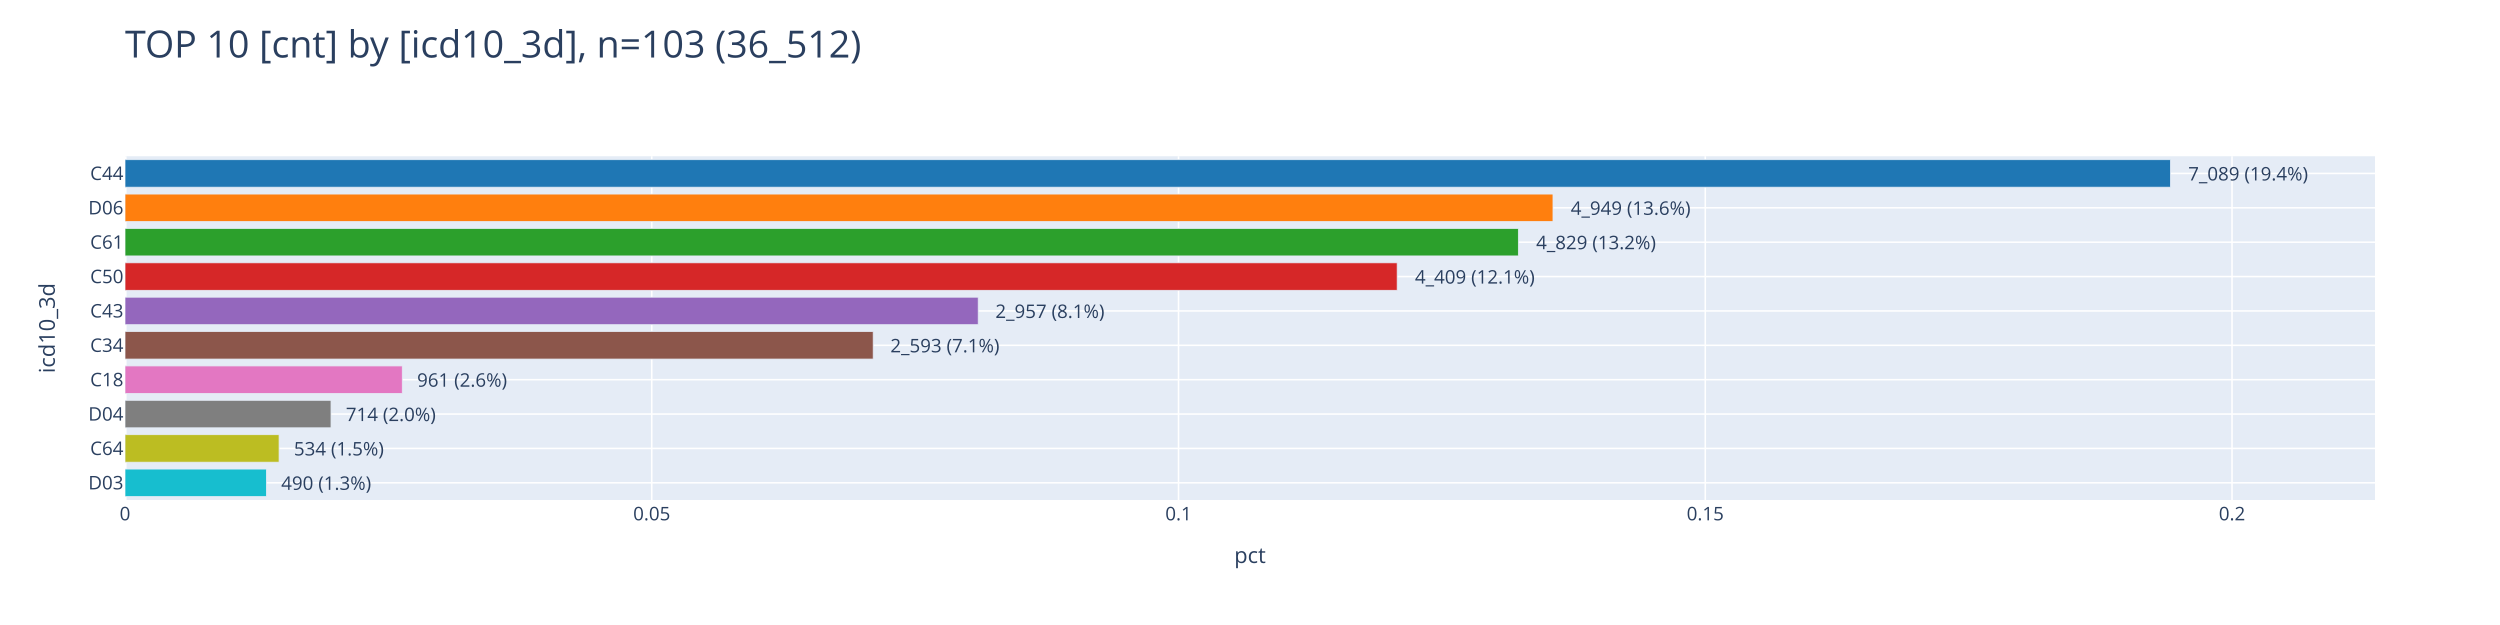
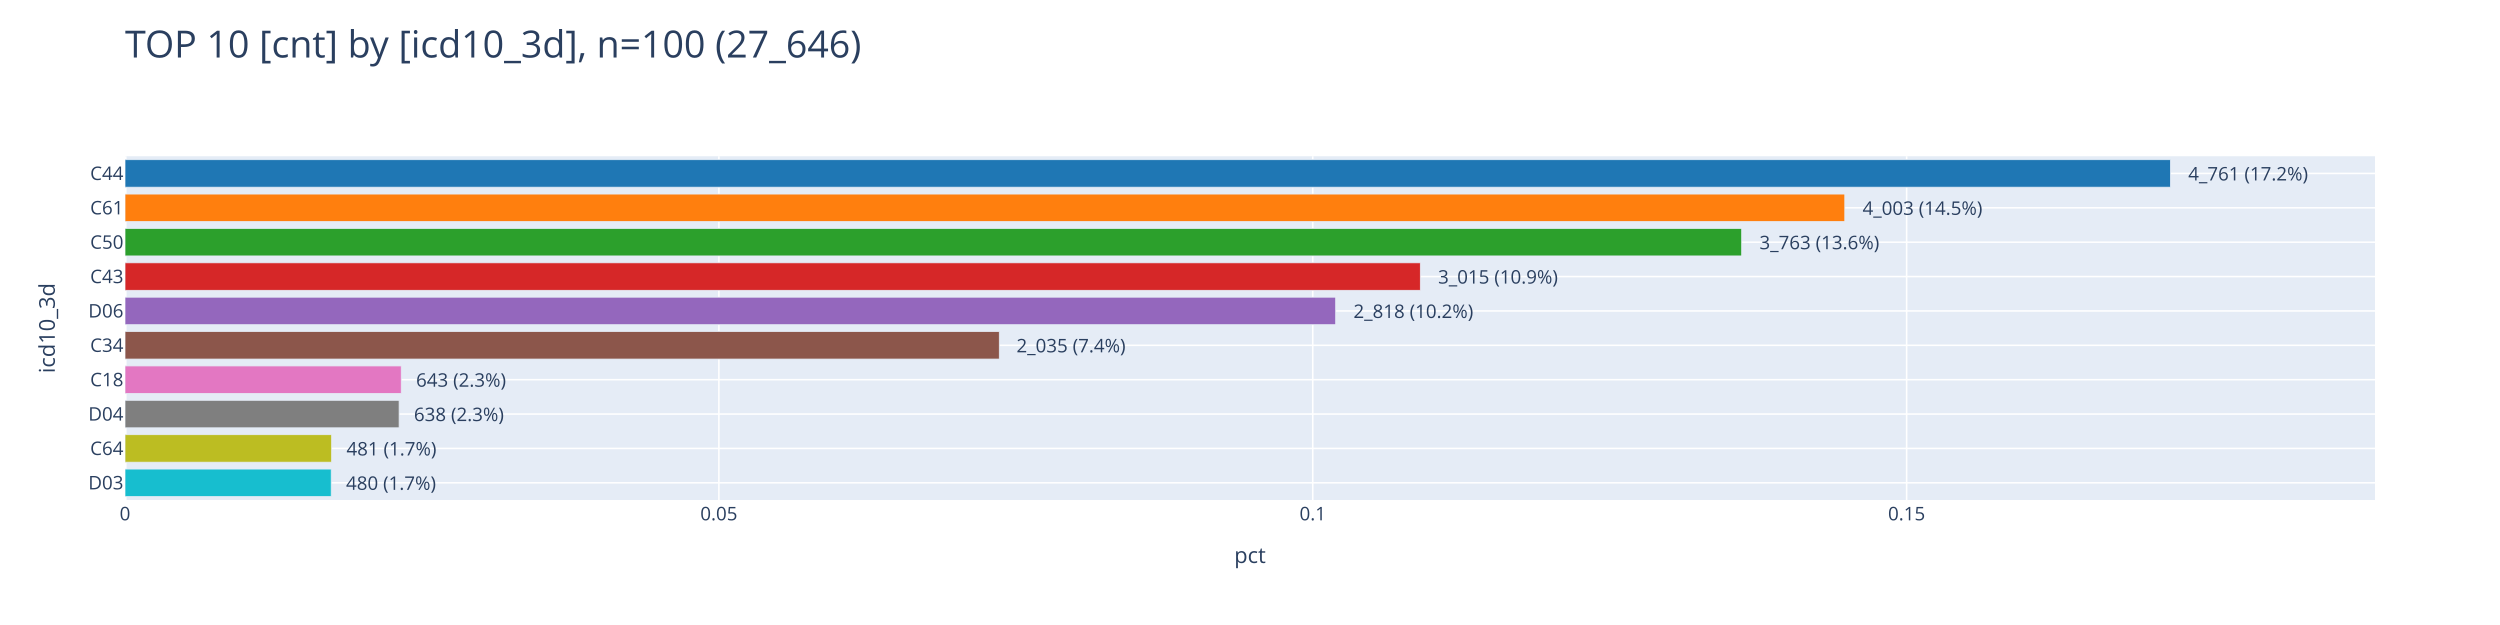
<svg xmlns="http://www.w3.org/2000/svg" class="main-svg" width="1600" height="400" style="" viewBox="0 0 1600 400">
  <rect x="0" y="0" width="1600" height="400" style="fill: rgb(255, 255, 255); fill-opacity: 1;" />
-   <defs id="defs-6646c5">
+   <defs id="defs-3e044f">
    <g class="clips">
-       <clipPath id="clip6646c5xyplot" class="plotclip">
+       <clipPath id="clip3e044fxyplot" class="plotclip">
        <rect width="1440" height="220" />
      </clipPath>
-       <clipPath class="axesclip" id="clip6646c5x">
+       <clipPath class="axesclip" id="clip3e044fx">
        <rect x="80" y="0" width="1440" height="400" />
      </clipPath>
-       <clipPath class="axesclip" id="clip6646c5y">
+       <clipPath class="axesclip" id="clip3e044fy">
        <rect x="0" y="100" width="1600" height="220" />
      </clipPath>
-       <clipPath class="axesclip" id="clip6646c5xy">
+       <clipPath class="axesclip" id="clip3e044fxy">
        <rect x="80" y="100" width="1440" height="220" />
      </clipPath>
    </g>
    <g class="gradients" />
    <g class="patterns" />
  </defs>
  <g class="bglayer">
    <rect class="bg" x="80" y="100" width="1440" height="220" style="fill: rgb(229, 236, 246); fill-opacity: 1; stroke-width: 0;" />
  </g>
  <g class="layer-below">
    <g class="imagelayer" />
    <g class="shapelayer" />
  </g>
  <g class="cartesianlayer">
    <g class="subplot xy">
      <g class="layer-subplot">
        <g class="shapelayer" />
        <g class="imagelayer" />
      </g>
      <g class="minor-gridlayer">
        <g class="x" />
        <g class="y" />
      </g>
      <g class="gridlayer">
        <g class="x">
-           <path class="xgrid crisp" transform="translate(417.12,0)" d="M0,100v220" style="stroke: rgb(255, 255, 255); stroke-opacity: 1; stroke-width: 1px;" />
-           <path class="xgrid crisp" transform="translate(754.25,0)" d="M0,100v220" style="stroke: rgb(255, 255, 255); stroke-opacity: 1; stroke-width: 1px;" />
-           <path class="xgrid crisp" transform="translate(1091.37,0)" d="M0,100v220" style="stroke: rgb(255, 255, 255); stroke-opacity: 1; stroke-width: 1px;" />
-           <path class="xgrid crisp" transform="translate(1428.5,0)" d="M0,100v220" style="stroke: rgb(255, 255, 255); stroke-opacity: 1; stroke-width: 1px;" />
+           <path class="xgrid crisp" transform="translate(460.08,0)" d="M0,100v220" style="stroke: rgb(255, 255, 255); stroke-opacity: 1; stroke-width: 1px;" />
+           <path class="xgrid crisp" transform="translate(840.16,0)" d="M0,100v220" style="stroke: rgb(255, 255, 255); stroke-opacity: 1; stroke-width: 1px;" />
+           <path class="xgrid crisp" transform="translate(1220.24,0)" d="M0,100v220" style="stroke: rgb(255, 255, 255); stroke-opacity: 1; stroke-width: 1px;" />
        </g>
        <g class="y">
          <path class="ygrid crisp" transform="translate(0,309)" d="M80,0h1440" style="stroke: rgb(255, 255, 255); stroke-opacity: 1; stroke-width: 1px;" />
          <path class="ygrid crisp" transform="translate(0,287)" d="M80,0h1440" style="stroke: rgb(255, 255, 255); stroke-opacity: 1; stroke-width: 1px;" />
          <path class="ygrid crisp" transform="translate(0,265)" d="M80,0h1440" style="stroke: rgb(255, 255, 255); stroke-opacity: 1; stroke-width: 1px;" />
          <path class="ygrid crisp" transform="translate(0,243)" d="M80,0h1440" style="stroke: rgb(255, 255, 255); stroke-opacity: 1; stroke-width: 1px;" />
          <path class="ygrid crisp" transform="translate(0,221)" d="M80,0h1440" style="stroke: rgb(255, 255, 255); stroke-opacity: 1; stroke-width: 1px;" />
          <path class="ygrid crisp" transform="translate(0,199)" d="M80,0h1440" style="stroke: rgb(255, 255, 255); stroke-opacity: 1; stroke-width: 1px;" />
          <path class="ygrid crisp" transform="translate(0,177)" d="M80,0h1440" style="stroke: rgb(255, 255, 255); stroke-opacity: 1; stroke-width: 1px;" />
          <path class="ygrid crisp" transform="translate(0,155)" d="M80,0h1440" style="stroke: rgb(255, 255, 255); stroke-opacity: 1; stroke-width: 1px;" />
          <path class="ygrid crisp" transform="translate(0,133)" d="M80,0h1440" style="stroke: rgb(255, 255, 255); stroke-opacity: 1; stroke-width: 1px;" />
          <path class="ygrid crisp" transform="translate(0,111)" d="M80,0h1440" style="stroke: rgb(255, 255, 255); stroke-opacity: 1; stroke-width: 1px;" />
        </g>
      </g>
      <g class="zerolinelayer">
        <path class="xzl zl crisp" transform="translate(80,0)" d="M0,100v220" style="stroke: rgb(255, 255, 255); stroke-opacity: 1; stroke-width: 2px;" />
      </g>
      <g class="layer-between">
        <g class="shapelayer" />
        <g class="imagelayer" />
      </g>
      <path class="xlines-below" />
      <path class="ylines-below" />
      <g class="overlines-below" />
      <g class="xaxislayer-below" />
      <g class="yaxislayer-below" />
      <g class="overaxes-below" />
      <g class="overplot">
-         <g class="xy" transform="translate(80,100)" clip-path="url(#clip6646c5xyplot)">
+         <g class="xy" transform="translate(80,100)" clip-path="url(#clip3e044fxyplot)">
          <g class="barlayer mlayer">
            <g class="trace bars" style="opacity: 1;">
              <g class="points">
                <g class="point">
                  <path d="M0,19.8V2.2H1309.09V19.8Z" style="vector-effect: none; opacity: 1; stroke-width: 0.5px; fill: rgb(31, 119, 180); fill-opacity: 1; stroke: rgb(229, 236, 246); stroke-opacity: 1;" />
-                   <text class="bartext bartext-outside" text-anchor="middle" data-notex="1" x="0" y="0" style="font-family: 'Open Sans', verdana, arial, sans-serif; font-size: 12px; fill: rgb(42, 63, 95); fill-opacity: 1; white-space: pre;" transform="translate(1358.809,15.5)">7_089 (19.4%)</text>
-                 </g>
-               </g>
-             </g>
-             <g class="trace bars" style="opacity: 1;">
-               <g class="points">
-                 <g class="point">
-                   <path d="M0,41.8V24.2H913.91V41.8Z" style="vector-effect: none; opacity: 1; stroke-width: 0.5px; fill: rgb(255, 127, 14); fill-opacity: 1; stroke: rgb(229, 236, 246); stroke-opacity: 1;" />
-                   <text class="bartext bartext-outside" text-anchor="middle" data-notex="1" x="0" y="0" style="font-family: 'Open Sans', verdana, arial, sans-serif; font-size: 12px; fill: rgb(42, 63, 95); fill-opacity: 1; white-space: pre;" transform="translate(963.6287,37.5)">4_949 (13.6%)</text>
-                 </g>
-               </g>
-             </g>
-             <g class="trace bars" style="opacity: 1;">
-               <g class="points">
-                 <g class="point">
-                   <path d="M0,63.8V46.2H891.75V63.8Z" style="vector-effect: none; opacity: 1; stroke-width: 0.5px; fill: rgb(44, 160, 44); fill-opacity: 1; stroke: rgb(229, 236, 246); stroke-opacity: 1;" />
-                   <text class="bartext bartext-outside" text-anchor="middle" data-notex="1" x="0" y="0" style="font-family: 'Open Sans', verdana, arial, sans-serif; font-size: 12px; fill: rgb(42, 63, 95); fill-opacity: 1; white-space: pre;" transform="translate(941.4688,59.5)">4_829 (13.2%)</text>
-                 </g>
-               </g>
-             </g>
-             <g class="trace bars" style="opacity: 1;">
-               <g class="points">
-                 <g class="point">
-                   <path d="M0,85.8V68.2H814.19V85.8Z" style="vector-effect: none; opacity: 1; stroke-width: 0.5px; fill: rgb(214, 39, 40); fill-opacity: 1; stroke: rgb(229, 236, 246); stroke-opacity: 1;" />
-                   <text class="bartext bartext-outside" text-anchor="middle" data-notex="1" x="0" y="0" style="font-family: 'Open Sans', verdana, arial, sans-serif; font-size: 12px; fill: rgb(42, 63, 95); fill-opacity: 1; white-space: pre;" transform="translate(863.9088,81.5)">4_409 (12.1%)</text>
-                 </g>
-               </g>
-             </g>
-             <g class="trace bars" style="opacity: 1;">
-               <g class="points">
-                 <g class="point">
-                   <path d="M0,107.8V90.2H546.05V107.8Z" style="vector-effect: none; opacity: 1; stroke-width: 0.5px; fill: rgb(148, 103, 189); fill-opacity: 1; stroke: rgb(229, 236, 246); stroke-opacity: 1;" />
-                   <text class="bartext bartext-outside" text-anchor="middle" data-notex="1" x="0" y="0" style="font-family: 'Open Sans', verdana, arial, sans-serif; font-size: 12px; fill: rgb(42, 63, 95); fill-opacity: 1; white-space: pre;" transform="translate(591.9562,103.5)">2_957 (8.1%)</text>
-                 </g>
-               </g>
-             </g>
-             <g class="trace bars" style="opacity: 1;">
-               <g class="points">
-                 <g class="point">
-                   <path d="M0,129.8V112.2H478.84V129.8Z" style="vector-effect: none; opacity: 1; stroke-width: 0.5px; fill: rgb(140, 86, 75); fill-opacity: 1; stroke: rgb(229, 236, 246); stroke-opacity: 1;" />
-                   <text class="bartext bartext-outside" text-anchor="middle" data-notex="1" x="0" y="0" style="font-family: 'Open Sans', verdana, arial, sans-serif; font-size: 12px; fill: rgb(42, 63, 95); fill-opacity: 1; white-space: pre;" transform="translate(524.7462,125.5)">2_593 (7.1%)</text>
-                 </g>
-               </g>
-             </g>
-             <g class="trace bars" style="opacity: 1;">
-               <g class="points">
-                 <g class="point">
-                   <path d="M0,151.8V134.2H177.46V151.8Z" style="vector-effect: none; opacity: 1; stroke-width: 0.5px; fill: rgb(227, 119, 194); fill-opacity: 1; stroke: rgb(229, 236, 246); stroke-opacity: 1;" />
-                   <text class="bartext bartext-outside" text-anchor="middle" data-notex="1" x="0" y="0" style="font-family: 'Open Sans', verdana, arial, sans-serif; font-size: 12px; fill: rgb(42, 63, 95); fill-opacity: 1; white-space: pre;" transform="translate(215.7334,147.5)">961 (2.6%)</text>
-                 </g>
-               </g>
-             </g>
-             <g class="trace bars" style="opacity: 1;">
-               <g class="points">
-                 <g class="point">
-                   <path d="M0,173.8V156.2H131.85V173.8Z" style="vector-effect: none; opacity: 1; stroke-width: 0.5px; fill: rgb(127, 127, 127); fill-opacity: 1; stroke: rgb(229, 236, 246); stroke-opacity: 1;" />
-                   <text class="bartext bartext-outside" text-anchor="middle" data-notex="1" x="0" y="0" style="font-family: 'Open Sans', verdana, arial, sans-serif; font-size: 12px; fill: rgb(42, 63, 95); fill-opacity: 1; white-space: pre;" transform="translate(170.1234,169.5)">714 (2.0%)</text>
-                 </g>
-               </g>
-             </g>
-             <g class="trace bars" style="opacity: 1;">
-               <g class="points">
-                 <g class="point">
-                   <path d="M0,195.8V178.2H98.61V195.8Z" style="vector-effect: none; opacity: 1; stroke-width: 0.5px; fill: rgb(188, 189, 34); fill-opacity: 1; stroke: rgb(229, 236, 246); stroke-opacity: 1;" />
-                   <text class="bartext bartext-outside" text-anchor="middle" data-notex="1" x="0" y="0" style="font-family: 'Open Sans', verdana, arial, sans-serif; font-size: 12px; fill: rgb(42, 63, 95); fill-opacity: 1; white-space: pre;" transform="translate(136.8834,191.5)">534 (1.5%)</text>
-                 </g>
-               </g>
-             </g>
-             <g class="trace bars" style="opacity: 1;">
-               <g class="points">
-                 <g class="point">
-                   <path d="M0,217.8V200.2H90.49V217.8Z" style="vector-effect: none; opacity: 1; stroke-width: 0.5px; fill: rgb(23, 190, 207); fill-opacity: 1; stroke: rgb(229, 236, 246); stroke-opacity: 1;" />
-                   <text class="bartext bartext-outside" text-anchor="middle" data-notex="1" x="0" y="0" style="font-family: 'Open Sans', verdana, arial, sans-serif; font-size: 12px; fill: rgb(42, 63, 95); fill-opacity: 1; white-space: pre;" transform="translate(128.7634,213.5)">490 (1.3%)</text>
+                   <text class="bartext bartext-outside" text-anchor="middle" data-notex="1" x="0" y="0" style="font-family: 'Open Sans', verdana, arial, sans-serif; font-size: 12px; fill: rgb(42, 63, 95); fill-opacity: 1; white-space: pre;" transform="translate(1358.809,15.5)">4_761 (17.2%)</text>
+                 </g>
+               </g>
+             </g>
+             <g class="trace bars" style="opacity: 1;">
+               <g class="points">
+                 <g class="point">
+                   <path d="M0,41.8V24.2H1100.67V41.8Z" style="vector-effect: none; opacity: 1; stroke-width: 0.5px; fill: rgb(255, 127, 14); fill-opacity: 1; stroke: rgb(229, 236, 246); stroke-opacity: 1;" />
+                   <text class="bartext bartext-outside" text-anchor="middle" data-notex="1" x="0" y="0" style="font-family: 'Open Sans', verdana, arial, sans-serif; font-size: 12px; fill: rgb(42, 63, 95); fill-opacity: 1; white-space: pre;" transform="translate(1150.389,37.5)">4_003 (14.5%)</text>
+                 </g>
+               </g>
+             </g>
+             <g class="trace bars" style="opacity: 1;">
+               <g class="points">
+                 <g class="point">
+                   <path d="M0,63.8V46.2H1034.68V63.8Z" style="vector-effect: none; opacity: 1; stroke-width: 0.5px; fill: rgb(44, 160, 44); fill-opacity: 1; stroke: rgb(229, 236, 246); stroke-opacity: 1;" />
+                   <text class="bartext bartext-outside" text-anchor="middle" data-notex="1" x="0" y="0" style="font-family: 'Open Sans', verdana, arial, sans-serif; font-size: 12px; fill: rgb(42, 63, 95); fill-opacity: 1; white-space: pre;" transform="translate(1084.399,59.5)">3_763 (13.6%)</text>
+                 </g>
+               </g>
+             </g>
+             <g class="trace bars" style="opacity: 1;">
+               <g class="points">
+                 <g class="point">
+                   <path d="M0,85.8V68.2H829.01V85.8Z" style="vector-effect: none; opacity: 1; stroke-width: 0.5px; fill: rgb(214, 39, 40); fill-opacity: 1; stroke: rgb(229, 236, 246); stroke-opacity: 1;" />
+                   <text class="bartext bartext-outside" text-anchor="middle" data-notex="1" x="0" y="0" style="font-family: 'Open Sans', verdana, arial, sans-serif; font-size: 12px; fill: rgb(42, 63, 95); fill-opacity: 1; white-space: pre;" transform="translate(878.7287,81.5)">3_015 (10.9%)</text>
+                 </g>
+               </g>
+             </g>
+             <g class="trace bars" style="opacity: 1;">
+               <g class="points">
+                 <g class="point">
+                   <path d="M0,107.8V90.2H774.84V107.8Z" style="vector-effect: none; opacity: 1; stroke-width: 0.5px; fill: rgb(148, 103, 189); fill-opacity: 1; stroke: rgb(229, 236, 246); stroke-opacity: 1;" />
+                   <text class="bartext bartext-outside" text-anchor="middle" data-notex="1" x="0" y="0" style="font-family: 'Open Sans', verdana, arial, sans-serif; font-size: 12px; fill: rgb(42, 63, 95); fill-opacity: 1; white-space: pre;" transform="translate(824.5588,103.5)">2_818 (10.2%)</text>
+                 </g>
+               </g>
+             </g>
+             <g class="trace bars" style="opacity: 1;">
+               <g class="points">
+                 <g class="point">
+                   <path d="M0,129.8V112.2H559.55V129.8Z" style="vector-effect: none; opacity: 1; stroke-width: 0.5px; fill: rgb(140, 86, 75); fill-opacity: 1; stroke: rgb(229, 236, 246); stroke-opacity: 1;" />
+                   <text class="bartext bartext-outside" text-anchor="middle" data-notex="1" x="0" y="0" style="font-family: 'Open Sans', verdana, arial, sans-serif; font-size: 12px; fill: rgb(42, 63, 95); fill-opacity: 1; white-space: pre;" transform="translate(605.4562,125.5)">2_035 (7.4%)</text>
+                 </g>
+               </g>
+             </g>
+             <g class="trace bars" style="opacity: 1;">
+               <g class="points">
+                 <g class="point">
+                   <path d="M0,151.8V134.2H176.8V151.8Z" style="vector-effect: none; opacity: 1; stroke-width: 0.5px; fill: rgb(227, 119, 194); fill-opacity: 1; stroke: rgb(229, 236, 246); stroke-opacity: 1;" />
+                   <text class="bartext bartext-outside" text-anchor="middle" data-notex="1" x="0" y="0" style="font-family: 'Open Sans', verdana, arial, sans-serif; font-size: 12px; fill: rgb(42, 63, 95); fill-opacity: 1; white-space: pre;" transform="translate(215.0734,147.5)">643 (2.3%)</text>
+                 </g>
+               </g>
+             </g>
+             <g class="trace bars" style="opacity: 1;">
+               <g class="points">
+                 <g class="point">
+                   <path d="M0,173.8V156.2H175.43V173.8Z" style="vector-effect: none; opacity: 1; stroke-width: 0.5px; fill: rgb(127, 127, 127); fill-opacity: 1; stroke: rgb(229, 236, 246); stroke-opacity: 1;" />
+                   <text class="bartext bartext-outside" text-anchor="middle" data-notex="1" x="0" y="0" style="font-family: 'Open Sans', verdana, arial, sans-serif; font-size: 12px; fill: rgb(42, 63, 95); fill-opacity: 1; white-space: pre;" transform="translate(213.7034,169.5)">638 (2.3%)</text>
+                 </g>
+               </g>
+             </g>
+             <g class="trace bars" style="opacity: 1;">
+               <g class="points">
+                 <g class="point">
+                   <path d="M0,195.8V178.2H132.26V195.8Z" style="vector-effect: none; opacity: 1; stroke-width: 0.5px; fill: rgb(188, 189, 34); fill-opacity: 1; stroke: rgb(229, 236, 246); stroke-opacity: 1;" />
+                   <text class="bartext bartext-outside" text-anchor="middle" data-notex="1" x="0" y="0" style="font-family: 'Open Sans', verdana, arial, sans-serif; font-size: 12px; fill: rgb(42, 63, 95); fill-opacity: 1; white-space: pre;" transform="translate(170.5334,191.5)">481 (1.7%)</text>
+                 </g>
+               </g>
+             </g>
+             <g class="trace bars" style="opacity: 1;">
+               <g class="points">
+                 <g class="point">
+                   <path d="M0,217.8V200.2H131.98V217.8Z" style="vector-effect: none; opacity: 1; stroke-width: 0.5px; fill: rgb(23, 190, 207); fill-opacity: 1; stroke: rgb(229, 236, 246); stroke-opacity: 1;" />
+                   <text class="bartext bartext-outside" text-anchor="middle" data-notex="1" x="0" y="0" style="font-family: 'Open Sans', verdana, arial, sans-serif; font-size: 12px; fill: rgb(42, 63, 95); fill-opacity: 1; white-space: pre;" transform="translate(170.2534,213.5)">480 (1.7%)</text>
                </g>
              </g>
            </g>
          </g>
        </g>
      </g>
      <g class="zerolinelayer-above" />
      <path class="xlines-above crisp" d="M0,0" style="fill: none;" />
      <path class="ylines-above crisp" d="M0,0" style="fill: none;" />
      <g class="overlines-above" />
      <g class="xaxislayer-above">
        <g class="xtick">
          <text text-anchor="middle" x="0" y="333" transform="translate(80,0)" style="font-family: 'Open Sans', verdana, arial, sans-serif; font-size: 12px; fill: rgb(42, 63, 95); fill-opacity: 1; white-space: pre;">0</text>
        </g>
        <g class="xtick">
-           <text text-anchor="middle" x="0" y="333" style="font-family: 'Open Sans', verdana, arial, sans-serif; font-size: 12px; fill: rgb(42, 63, 95); fill-opacity: 1; white-space: pre;" transform="translate(417.12,0)">0.05</text>
-         </g>
-         <g class="xtick">
-           <text text-anchor="middle" x="0" y="333" style="font-family: 'Open Sans', verdana, arial, sans-serif; font-size: 12px; fill: rgb(42, 63, 95); fill-opacity: 1; white-space: pre;" transform="translate(754.25,0)">0.1</text>
-         </g>
-         <g class="xtick">
-           <text text-anchor="middle" x="0" y="333" style="font-family: 'Open Sans', verdana, arial, sans-serif; font-size: 12px; fill: rgb(42, 63, 95); fill-opacity: 1; white-space: pre;" transform="translate(1091.37,0)">0.15</text>
-         </g>
-         <g class="xtick">
-           <text text-anchor="middle" x="0" y="333" style="font-family: 'Open Sans', verdana, arial, sans-serif; font-size: 12px; fill: rgb(42, 63, 95); fill-opacity: 1; white-space: pre;" transform="translate(1428.5,0)">0.2</text>
+           <text text-anchor="middle" x="0" y="333" style="font-family: 'Open Sans', verdana, arial, sans-serif; font-size: 12px; fill: rgb(42, 63, 95); fill-opacity: 1; white-space: pre;" transform="translate(460.08,0)">0.05</text>
+         </g>
+         <g class="xtick">
+           <text text-anchor="middle" x="0" y="333" style="font-family: 'Open Sans', verdana, arial, sans-serif; font-size: 12px; fill: rgb(42, 63, 95); fill-opacity: 1; white-space: pre;" transform="translate(840.16,0)">0.1</text>
+         </g>
+         <g class="xtick">
+           <text text-anchor="middle" x="0" y="333" style="font-family: 'Open Sans', verdana, arial, sans-serif; font-size: 12px; fill: rgb(42, 63, 95); fill-opacity: 1; white-space: pre;" transform="translate(1220.24,0)">0.15</text>
        </g>
      </g>
      <g class="yaxislayer-above">
        <g class="ytick">
          <text text-anchor="end" x="79" y="4.2" transform="translate(0,309)" style="font-family: 'Open Sans', verdana, arial, sans-serif; font-size: 12px; fill: rgb(42, 63, 95); fill-opacity: 1; white-space: pre;">D03</text>
        </g>
        <g class="ytick">
          <text text-anchor="end" x="79" y="4.2" transform="translate(0,287)" style="font-family: 'Open Sans', verdana, arial, sans-serif; font-size: 12px; fill: rgb(42, 63, 95); fill-opacity: 1; white-space: pre;">C64</text>
        </g>
        <g class="ytick">
          <text text-anchor="end" x="79" y="4.2" transform="translate(0,265)" style="font-family: 'Open Sans', verdana, arial, sans-serif; font-size: 12px; fill: rgb(42, 63, 95); fill-opacity: 1; white-space: pre;">D04</text>
        </g>
        <g class="ytick">
          <text text-anchor="end" x="79" y="4.2" transform="translate(0,243)" style="font-family: 'Open Sans', verdana, arial, sans-serif; font-size: 12px; fill: rgb(42, 63, 95); fill-opacity: 1; white-space: pre;">C18</text>
        </g>
        <g class="ytick">
          <text text-anchor="end" x="79" y="4.2" transform="translate(0,221)" style="font-family: 'Open Sans', verdana, arial, sans-serif; font-size: 12px; fill: rgb(42, 63, 95); fill-opacity: 1; white-space: pre;">C34</text>
        </g>
        <g class="ytick">
-           <text text-anchor="end" x="79" y="4.2" transform="translate(0,199)" style="font-family: 'Open Sans', verdana, arial, sans-serif; font-size: 12px; fill: rgb(42, 63, 95); fill-opacity: 1; white-space: pre;">C43</text>
-         </g>
-         <g class="ytick">
-           <text text-anchor="end" x="79" y="4.2" transform="translate(0,177)" style="font-family: 'Open Sans', verdana, arial, sans-serif; font-size: 12px; fill: rgb(42, 63, 95); fill-opacity: 1; white-space: pre;">C50</text>
-         </g>
-         <g class="ytick">
-           <text text-anchor="end" x="79" y="4.2" transform="translate(0,155)" style="font-family: 'Open Sans', verdana, arial, sans-serif; font-size: 12px; fill: rgb(42, 63, 95); fill-opacity: 1; white-space: pre;">C61</text>
-         </g>
-         <g class="ytick">
-           <text text-anchor="end" x="79" y="4.2" transform="translate(0,133)" style="font-family: 'Open Sans', verdana, arial, sans-serif; font-size: 12px; fill: rgb(42, 63, 95); fill-opacity: 1; white-space: pre;">D06</text>
+           <text text-anchor="end" x="79" y="4.2" transform="translate(0,199)" style="font-family: 'Open Sans', verdana, arial, sans-serif; font-size: 12px; fill: rgb(42, 63, 95); fill-opacity: 1; white-space: pre;">D06</text>
+         </g>
+         <g class="ytick">
+           <text text-anchor="end" x="79" y="4.2" transform="translate(0,177)" style="font-family: 'Open Sans', verdana, arial, sans-serif; font-size: 12px; fill: rgb(42, 63, 95); fill-opacity: 1; white-space: pre;">C43</text>
+         </g>
+         <g class="ytick">
+           <text text-anchor="end" x="79" y="4.2" transform="translate(0,155)" style="font-family: 'Open Sans', verdana, arial, sans-serif; font-size: 12px; fill: rgb(42, 63, 95); fill-opacity: 1; white-space: pre;">C50</text>
+         </g>
+         <g class="ytick">
+           <text text-anchor="end" x="79" y="4.2" transform="translate(0,133)" style="font-family: 'Open Sans', verdana, arial, sans-serif; font-size: 12px; fill: rgb(42, 63, 95); fill-opacity: 1; white-space: pre;">C61</text>
        </g>
        <g class="ytick">
          <text text-anchor="end" x="79" y="4.2" transform="translate(0,111)" style="font-family: 'Open Sans', verdana, arial, sans-serif; font-size: 12px; fill: rgb(42, 63, 95); fill-opacity: 1; white-space: pre;">C44</text>
        </g>
      </g>
      <g class="overaxes-above" />
    </g>
  </g>
  <g class="polarlayer" />
  <g class="smithlayer" />
  <g class="ternarylayer" />
  <g class="geolayer" />
  <g class="funnelarealayer" />
  <g class="pielayer" />
  <g class="iciclelayer" />
  <g class="treemaplayer" />
  <g class="sunburstlayer" />
  <g class="glimages" />
-   <defs id="topdefs-6646c5">
+   <defs id="topdefs-3e044f">
    <g class="clips" />
  </defs>
  <g class="layer-above">
    <g class="imagelayer" />
    <g class="shapelayer" />
  </g>
  <g class="infolayer">
    <g class="g-gtitle">
-       <text class="gtitle" x="80" y="20" text-anchor="start" dy="0.7em" style="opacity: 1; font-family: 'Open Sans', verdana, arial, sans-serif; font-size: 24px; fill: rgb(42, 63, 95); fill-opacity: 1; white-space: pre;">TOP 10 [cnt] by [icd10_3d], n=103 (36_512)</text>
+       <text class="gtitle" x="80" y="20" text-anchor="start" dy="0.7em" style="opacity: 1; font-family: 'Open Sans', verdana, arial, sans-serif; font-size: 24px; fill: rgb(42, 63, 95); fill-opacity: 1; white-space: pre;">TOP 10 [cnt] by [icd10_3d], n=100 (27_646)</text>
    </g>
    <g class="g-xtitle">
      <text class="xtitle" x="800" y="360.3" text-anchor="middle" style="opacity: 1; font-family: 'Open Sans', verdana, arial, sans-serif; font-size: 14px; fill: rgb(42, 63, 95); fill-opacity: 1; white-space: pre;">pct</text>
    </g>
    <g class="g-ytitle">
      <text class="ytitle" transform="rotate(-90,35.08438,210)" x="35.084" y="210" text-anchor="middle" style="opacity: 1; font-family: 'Open Sans', verdana, arial, sans-serif; font-size: 14px; fill: rgb(42, 63, 95); fill-opacity: 1; white-space: pre;">icd10_3d</text>
    </g>
  </g>
</svg>
